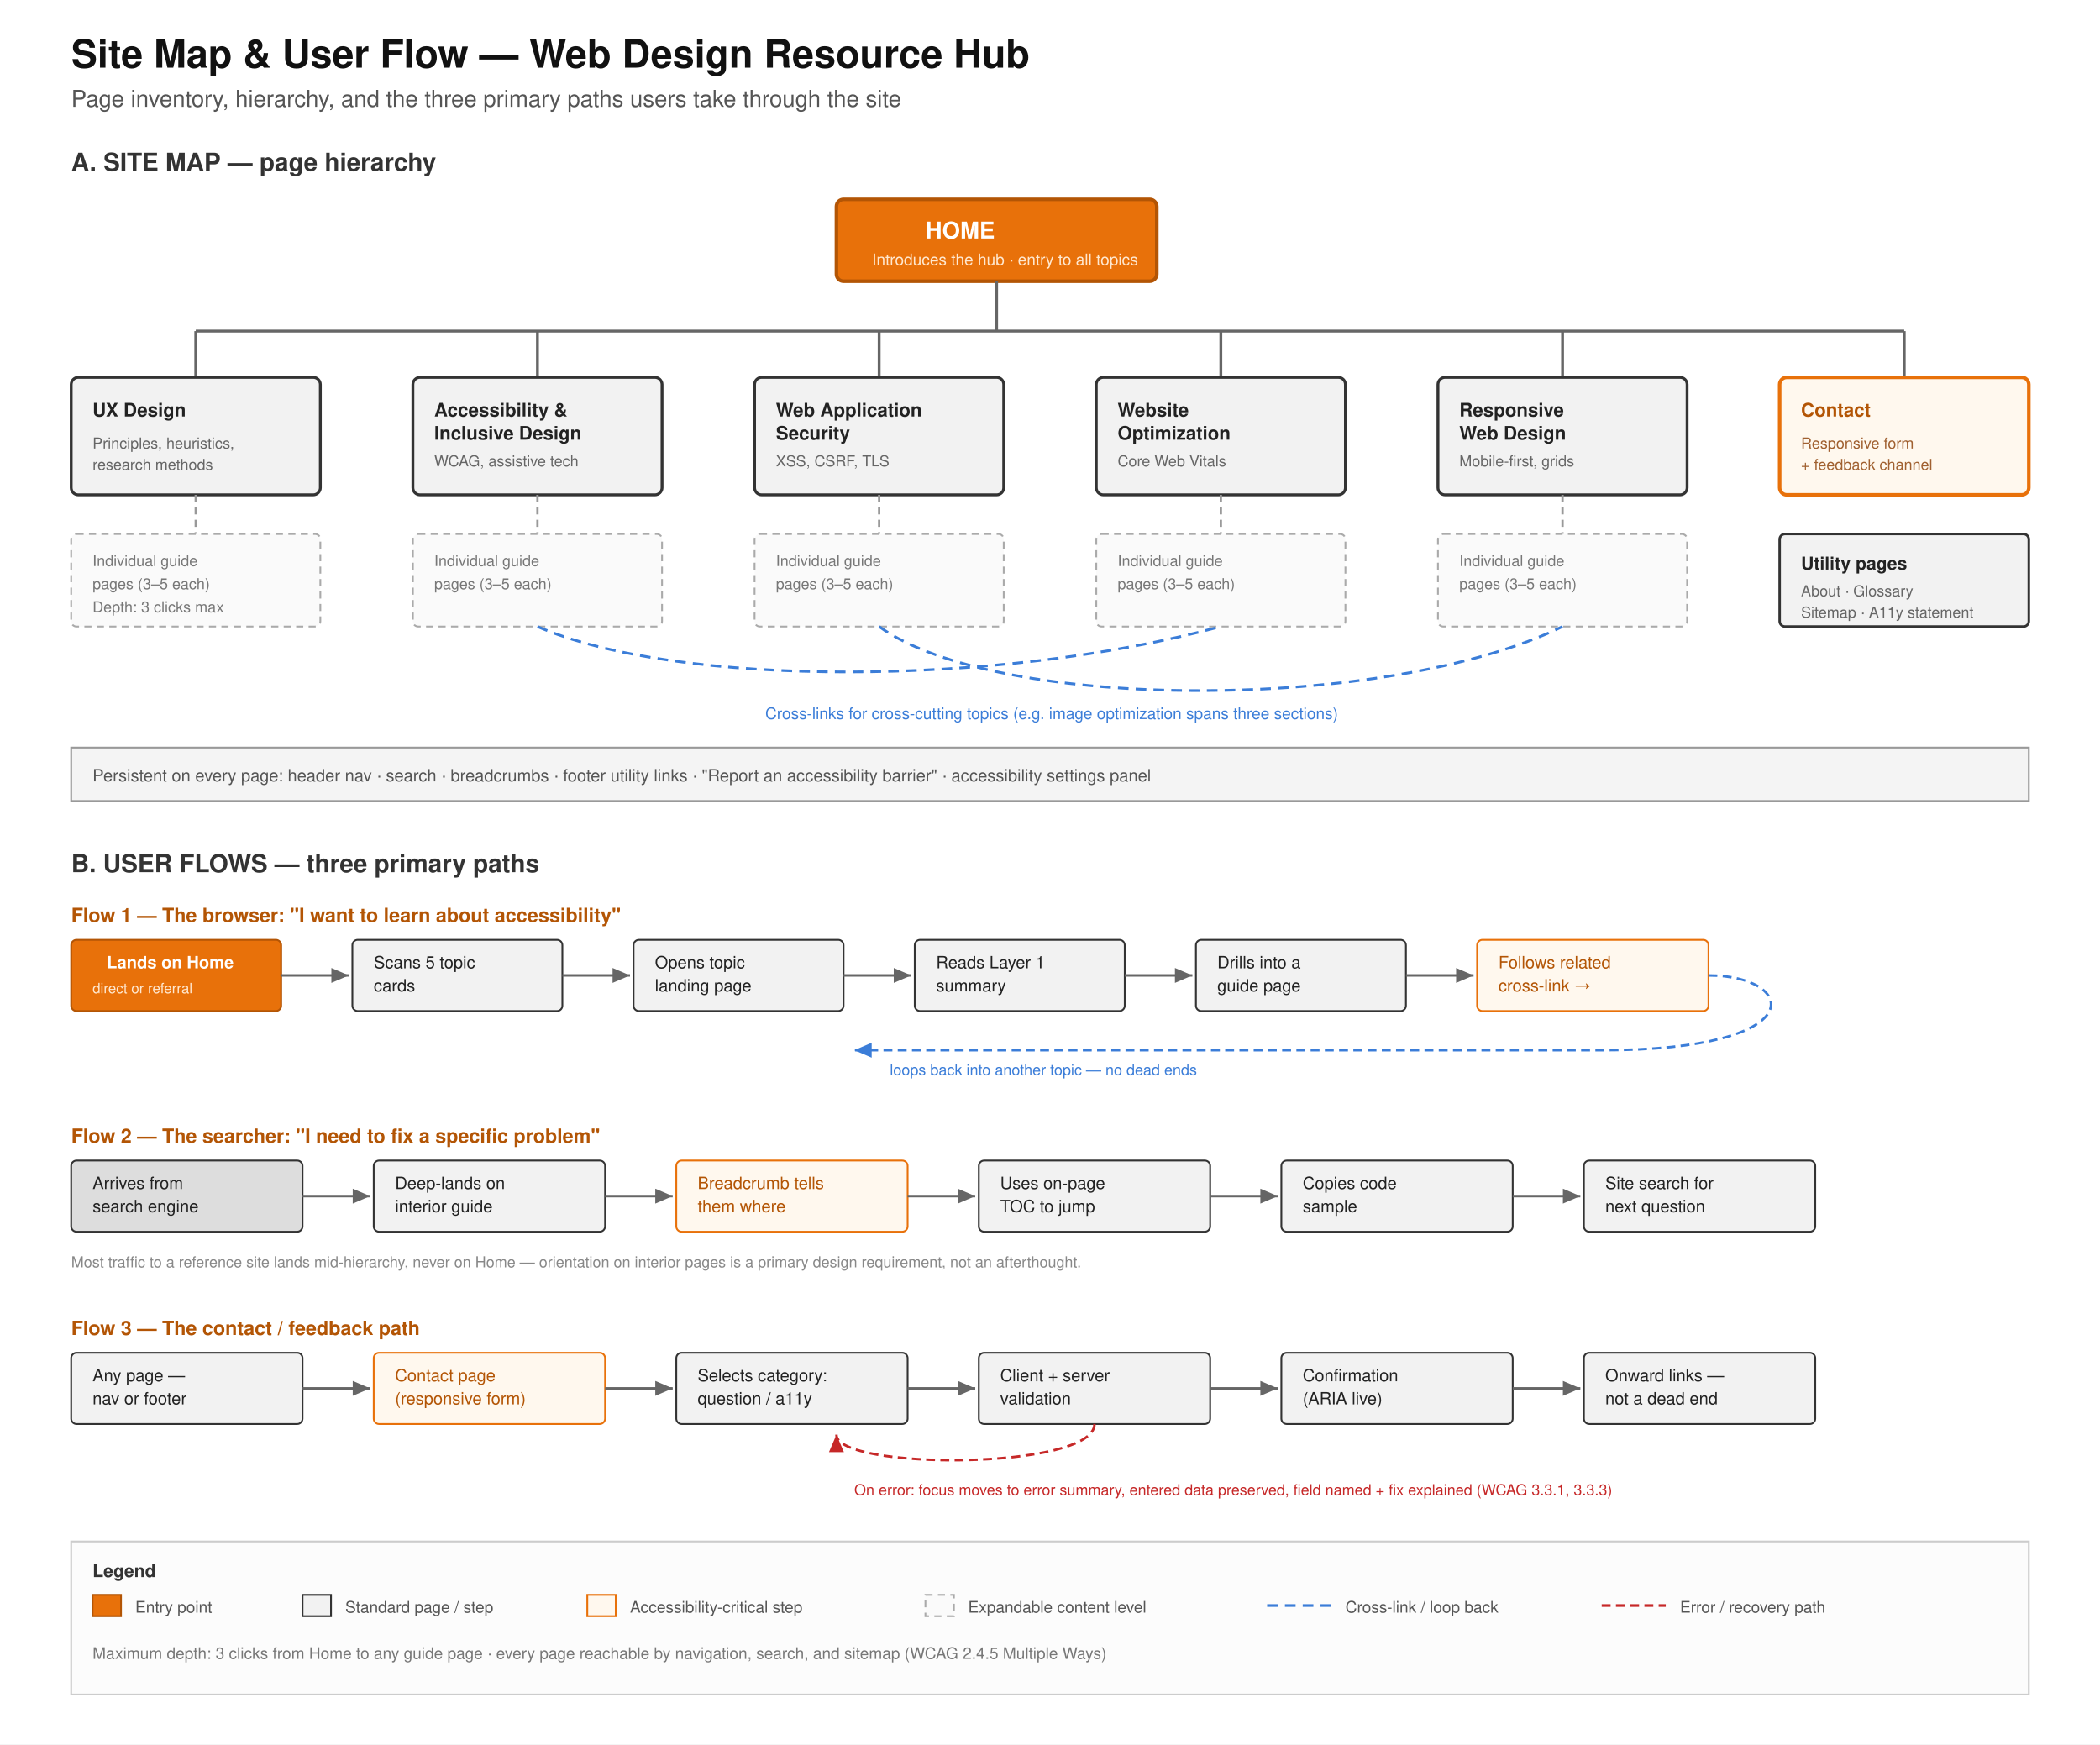
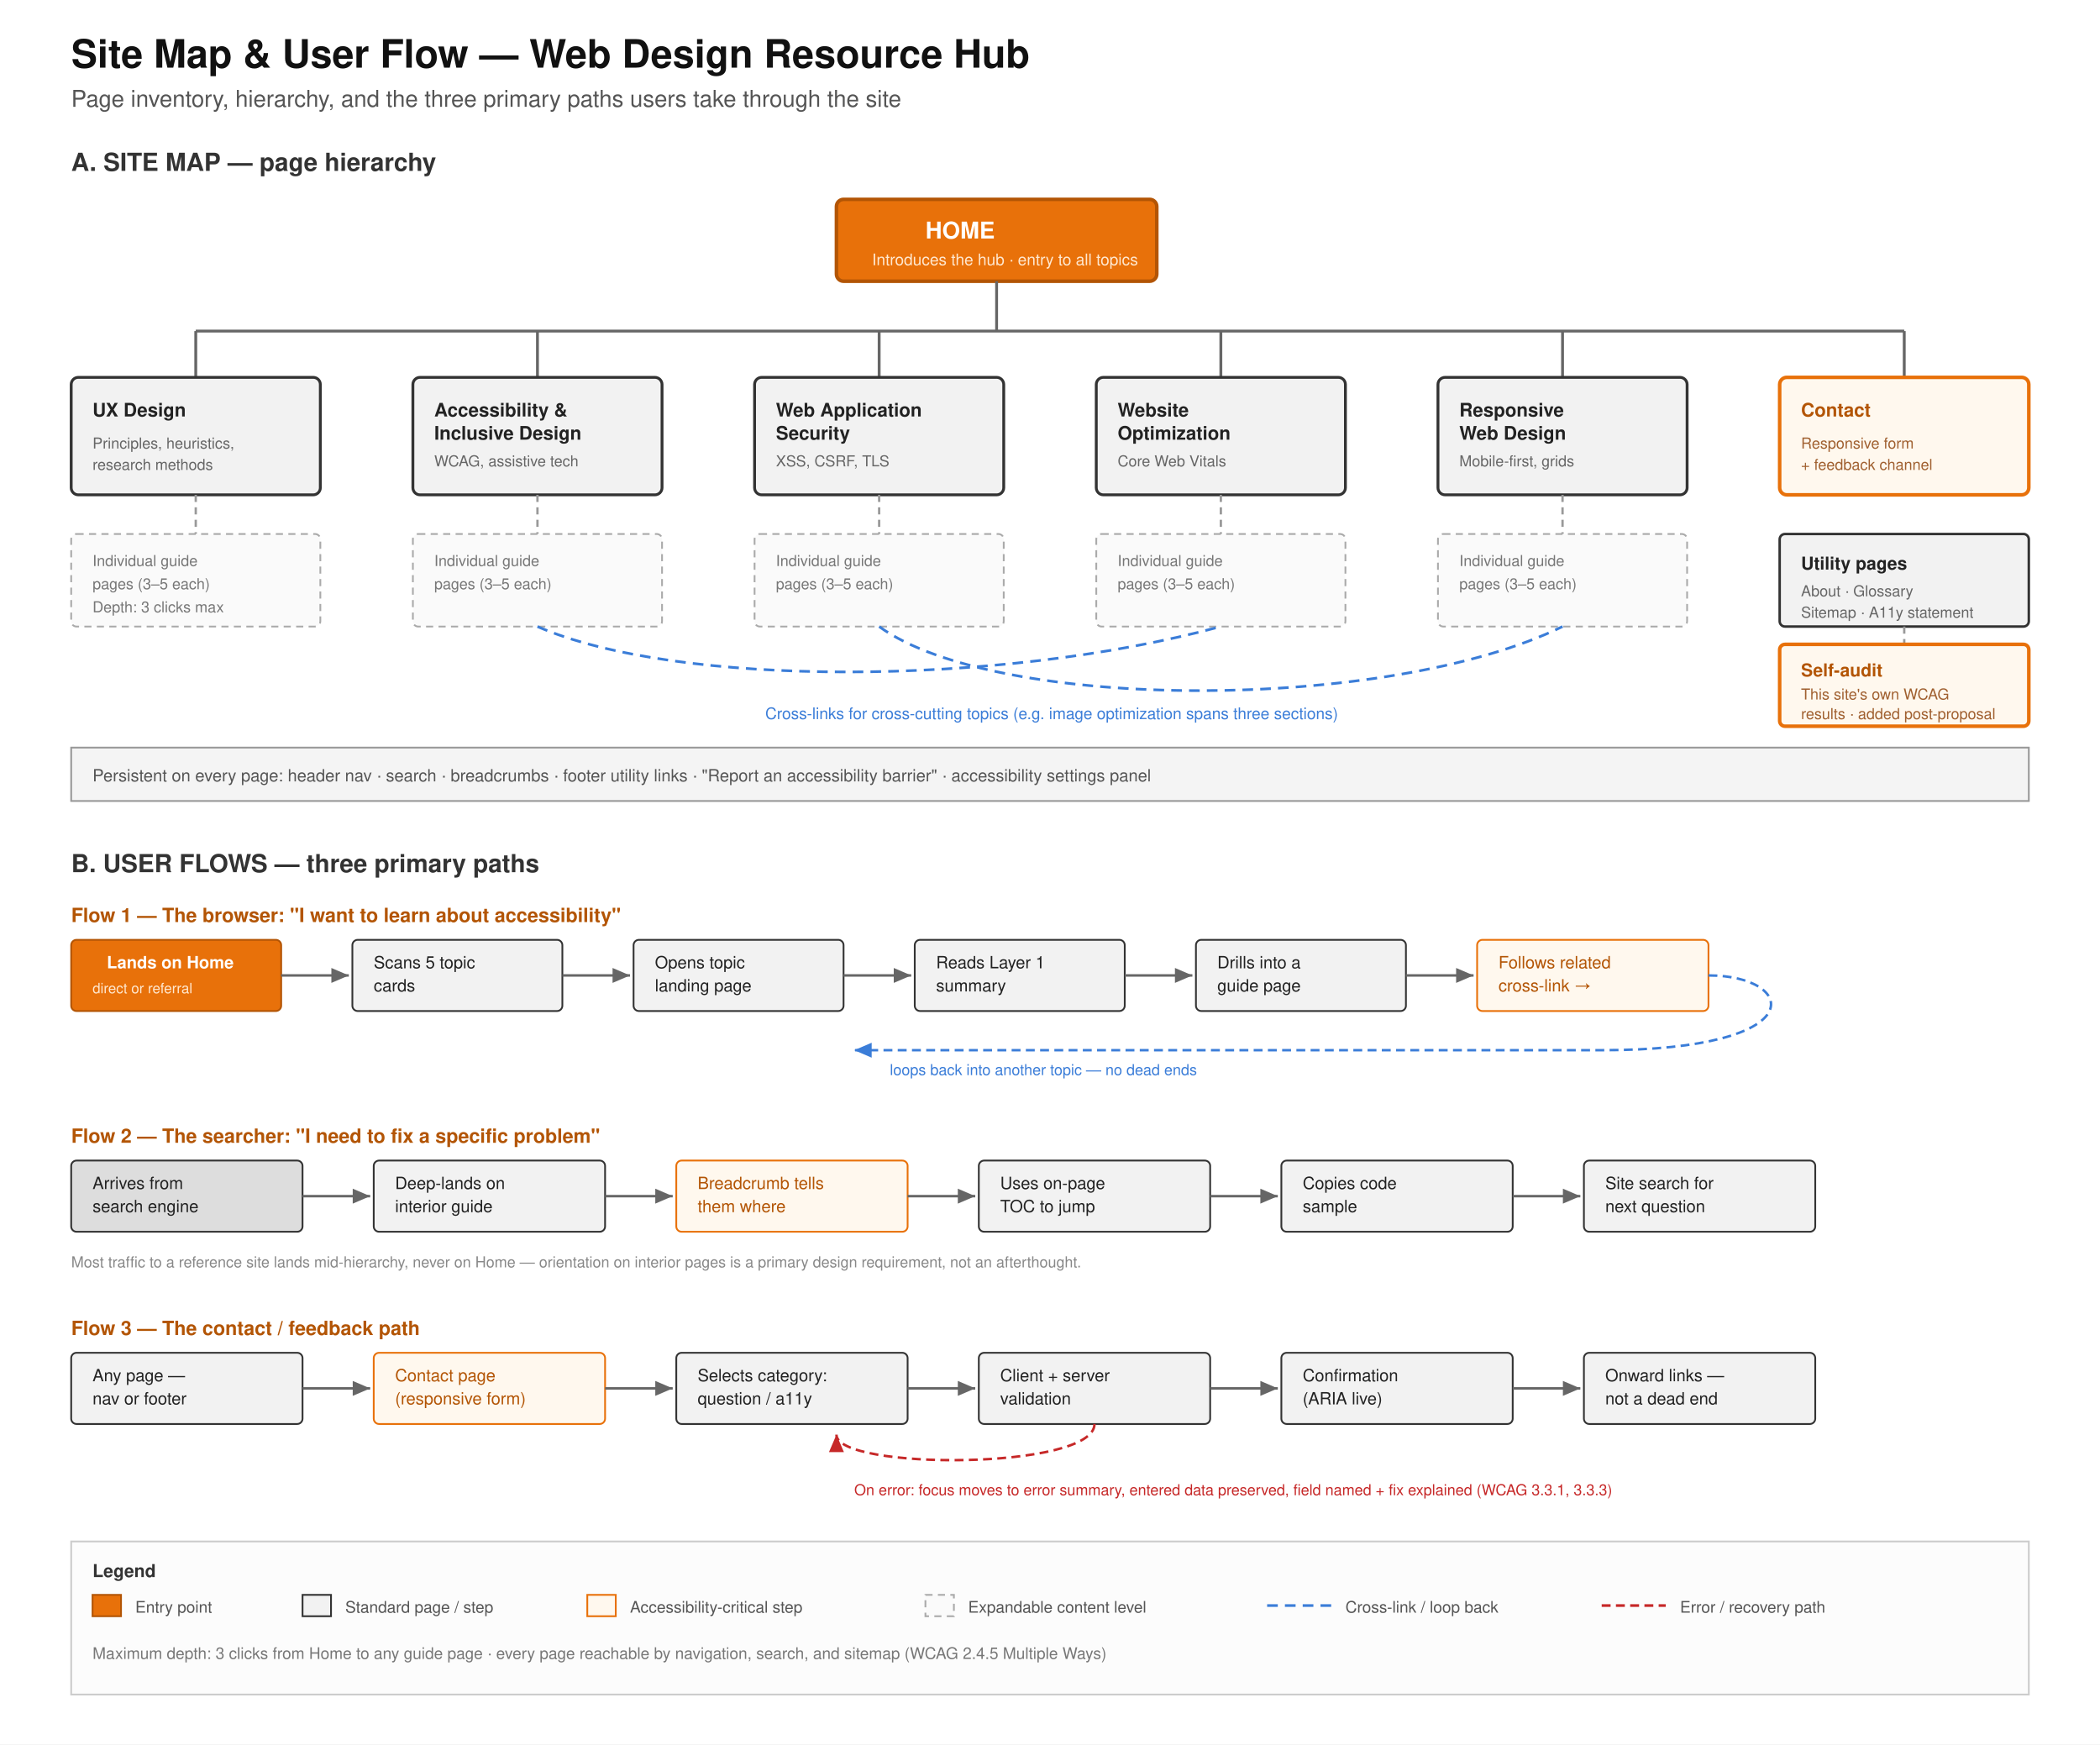
<svg xmlns="http://www.w3.org/2000/svg" viewBox="0 0 1180 980" width="1180" height="980" font-family="Helvetica, Arial, sans-serif">
  <rect width="1180" height="980" fill="#ffffff" />
  <text x="40" y="38" font-size="22" font-weight="bold" fill="#111">Site Map &amp; User Flow — Web Design Resource Hub</text>
  <text x="40" y="60" font-size="13" fill="#555">Page inventory, hierarchy, and the three primary paths users take through the site</text>
  <text x="40" y="96" font-size="14" font-weight="bold" fill="#333">A. SITE MAP — page hierarchy</text>
  <rect x="470" y="112" width="180" height="46" rx="4" fill="#e8710a" stroke="#b35505" stroke-width="2" />
  <text x="520" y="134" font-size="13" font-weight="bold" fill="#fff">HOME</text>
  <text x="490" y="149" font-size="9" fill="#ffe8d0">Introduces the hub · entry to all topics</text>
  <g stroke="#666" stroke-width="1.6" fill="none">
    <path d="M560 158 L560 186" />
    <path d="M110 186 L1070 186" />
    <path d="M110 186 L110 212" />
    <path d="M302 186 L302 212" />
    <path d="M494 186 L494 212" />
    <path d="M686 186 L686 212" />
    <path d="M878 186 L878 212" />
    <path d="M1070 186 L1070 212" />
  </g>
  <g stroke="#333" stroke-width="1.6" fill="#f2f2f2">
    <rect x="40" y="212" width="140" height="66" rx="4" />
    <rect x="232" y="212" width="140" height="66" rx="4" />
    <rect x="424" y="212" width="140" height="66" rx="4" />
    <rect x="616" y="212" width="140" height="66" rx="4" />
    <rect x="808" y="212" width="140" height="66" rx="4" />
  </g>
  <rect x="1000" y="212" width="140" height="66" rx="4" fill="#fff8ee" stroke="#e8710a" stroke-width="2" />
  <g font-size="10.5" font-weight="bold" fill="#222">
    <text x="52" y="234">UX Design</text>
    <text x="244" y="234">Accessibility &amp;</text>
    <text x="244" y="247">Inclusive Design</text>
    <text x="436" y="234">Web Application</text>
    <text x="436" y="247">Security</text>
    <text x="628" y="234">Website</text>
    <text x="628" y="247">Optimization</text>
    <text x="820" y="234">Responsive</text>
    <text x="820" y="247">Web Design</text>
    <text x="1012" y="234" fill="#b35505">Contact</text>
  </g>
  <g font-size="8.5" fill="#666">
    <text x="52" y="252">Principles, heuristics,</text>
    <text x="52" y="264">research methods</text>
    <text x="244" y="262">WCAG, assistive tech</text>
    <text x="436" y="262">XSS, CSRF, TLS</text>
    <text x="628" y="262">Core Web Vitals</text>
    <text x="820" y="262">Mobile-first, grids</text>
  </g>
  <text x="1012" y="252" font-size="8.5" fill="#a06030">Responsive form</text>
  <text x="1012" y="264" font-size="8.5" fill="#a06030">+ feedback channel</text>
  <g stroke="#999" stroke-width="1.3" fill="none" stroke-dasharray="4 3">
    <path d="M110 278 L110 300" />
    <path d="M302 278 L302 300" />
    <path d="M494 278 L494 300" />
    <path d="M686 278 L686 300" />
    <path d="M878 278 L878 300" />
  </g>
  <g stroke="#aaa" fill="#fafafa" stroke-dasharray="4 3">
    <rect x="40" y="300" width="140" height="52" rx="3" />
    <rect x="232" y="300" width="140" height="52" rx="3" />
    <rect x="424" y="300" width="140" height="52" rx="3" />
    <rect x="616" y="300" width="140" height="52" rx="3" />
    <rect x="808" y="300" width="140" height="52" rx="3" />
  </g>
  <g font-size="8.5" fill="#777">
    <text x="52" y="318">Individual guide</text>
    <text x="52" y="331">pages (3–5 each)</text>
    <text x="52" y="344">Depth: 3 clicks max</text>
    <text x="244" y="318">Individual guide</text>
    <text x="244" y="331">pages (3–5 each)</text>
    <text x="436" y="318">Individual guide</text>
    <text x="436" y="331">pages (3–5 each)</text>
    <text x="628" y="318">Individual guide</text>
    <text x="628" y="331">pages (3–5 each)</text>
    <text x="820" y="318">Individual guide</text>
    <text x="820" y="331">pages (3–5 each)</text>
  </g>
  <rect x="1000" y="300" width="140" height="52" rx="3" fill="#f2f2f2" stroke="#333" stroke-width="1.4" />
  <text x="1012" y="320" font-size="10" font-weight="bold" fill="#222">Utility pages</text>
  <text x="1012" y="335" font-size="8.5" fill="#666">About · Glossary</text>
  <text x="1012" y="347" font-size="8.5" fill="#666">Sitemap · A11y statement</text>
+   <path d="M1070 352 L1070 362" stroke="#999" stroke-width="1.3" fill="none" stroke-dasharray="4 3" />
+   <rect x="1000" y="362" width="140" height="46" rx="3" fill="#fff8ee" stroke="#e8710a" stroke-width="2" />
+   <text x="1012" y="380" font-size="10" font-weight="bold" fill="#b35505">Self-audit</text>
+   <text x="1012" y="393" font-size="8.5" fill="#a06030">This site's own WCAG</text>
+   <text x="1012" y="404" font-size="8.5" fill="#a06030">results · added post-proposal</text>
  <path d="M302 352 C 380 386, 560 386, 686 352" stroke="#3b7dd8" stroke-width="1.5" fill="none" stroke-dasharray="6 4" />
  <path d="M494 352 C 560 400, 780 400, 878 352" stroke="#3b7dd8" stroke-width="1.5" fill="none" stroke-dasharray="6 4" />
  <text x="430" y="404" font-size="9" fill="#3b7dd8">Cross-links for cross-cutting topics (e.g. image optimization spans three sections)</text>
  <rect x="40" y="420" width="1100" height="30" fill="#f4f4f4" stroke="#999" />
  <text x="52" y="439" font-size="9.5" fill="#555">Persistent on every page: header nav · search · breadcrumbs · footer utility links · "Report an accessibility barrier" · accessibility settings panel</text>
  <text x="40" y="490" font-size="14" font-weight="bold" fill="#333">B. USER FLOWS — three primary paths</text>
  <text x="40" y="518" font-size="11" font-weight="bold" fill="#b35505">Flow 1 — The browser: "I want to learn about accessibility"</text>
  <g font-size="9">
    <rect x="40" y="528" width="118" height="40" rx="3" fill="#e8710a" stroke="#b35505" />
    <text x="60" y="544" fill="#fff" font-size="9.5" font-weight="bold">Lands on Home</text>
    <text x="52" y="558" fill="#ffe8d0" font-size="8">direct or referral</text>
    <rect x="198" y="528" width="118" height="40" rx="3" fill="#f2f2f2" stroke="#333" />
    <text x="210" y="544" fill="#222" font-size="9.5">Scans 5 topic</text>
    <text x="210" y="557" fill="#222" font-size="9.5">cards</text>
    <rect x="356" y="528" width="118" height="40" rx="3" fill="#f2f2f2" stroke="#333" />
    <text x="368" y="544" fill="#222" font-size="9.5">Opens topic</text>
    <text x="368" y="557" fill="#222" font-size="9.5">landing page</text>
    <rect x="514" y="528" width="118" height="40" rx="3" fill="#f2f2f2" stroke="#333" />
    <text x="526" y="544" fill="#222" font-size="9.5">Reads Layer 1</text>
    <text x="526" y="557" fill="#222" font-size="9.5">summary</text>
    <rect x="672" y="528" width="118" height="40" rx="3" fill="#f2f2f2" stroke="#333" />
    <text x="684" y="544" fill="#222" font-size="9.5">Drills into a</text>
    <text x="684" y="557" fill="#222" font-size="9.5">guide page</text>
    <rect x="830" y="528" width="130" height="40" rx="3" fill="#fff8ee" stroke="#e8710a" />
    <text x="842" y="544" fill="#b35505" font-size="9.5">Follows related</text>
    <text x="842" y="557" fill="#b35505" font-size="9.5">cross-link →</text>
  </g>
  <g stroke="#666" stroke-width="1.4" fill="none" marker-end="url(#ah)">
    <path d="M158 548 L196 548" />
    <path d="M316 548 L354 548" />
    <path d="M474 548 L512 548" />
    <path d="M632 548 L670 548" />
    <path d="M790 548 L828 548" />
  </g>
  <path d="M960 548 C 1010 548, 1020 590, 900 590 L 480 590" stroke="#3b7dd8" stroke-width="1.4" fill="none" stroke-dasharray="5 3" marker-end="url(#ahb)" />
  <text x="500" y="604" font-size="8.5" fill="#3b7dd8">loops back into another topic — no dead ends</text>
  <text x="40" y="642" font-size="11" font-weight="bold" fill="#b35505">Flow 2 — The searcher: "I need to fix a specific problem"</text>
  <g font-size="9">
    <rect x="40" y="652" width="130" height="40" rx="3" fill="#ddd" stroke="#333" />
    <text x="52" y="668" fill="#222" font-size="9.5">Arrives from</text>
    <text x="52" y="681" fill="#222" font-size="9.5">search engine</text>
    <rect x="210" y="652" width="130" height="40" rx="3" fill="#f2f2f2" stroke="#333" />
    <text x="222" y="668" fill="#222" font-size="9.5">Deep-lands on</text>
    <text x="222" y="681" fill="#222" font-size="9.5">interior guide</text>
    <rect x="380" y="652" width="130" height="40" rx="3" fill="#fff8ee" stroke="#e8710a" />
    <text x="392" y="668" fill="#b35505" font-size="9.5">Breadcrumb tells</text>
    <text x="392" y="681" fill="#b35505" font-size="9.5">them where</text>
    <rect x="550" y="652" width="130" height="40" rx="3" fill="#f2f2f2" stroke="#333" />
    <text x="562" y="668" fill="#222" font-size="9.5">Uses on-page</text>
    <text x="562" y="681" fill="#222" font-size="9.5">TOC to jump</text>
    <rect x="720" y="652" width="130" height="40" rx="3" fill="#f2f2f2" stroke="#333" />
    <text x="732" y="668" fill="#222" font-size="9.5">Copies code</text>
    <text x="732" y="681" fill="#222" font-size="9.5">sample</text>
    <rect x="890" y="652" width="130" height="40" rx="3" fill="#f2f2f2" stroke="#333" />
    <text x="902" y="668" fill="#222" font-size="9.5">Site search for</text>
    <text x="902" y="681" fill="#222" font-size="9.5">next question</text>
  </g>
  <g stroke="#666" stroke-width="1.4" fill="none" marker-end="url(#ah)">
    <path d="M170 672 L208 672" />
    <path d="M340 672 L378 672" />
    <path d="M510 672 L548 672" />
    <path d="M680 672 L718 672" />
    <path d="M850 672 L888 672" />
  </g>
  <text x="40" y="712" font-size="8.5" fill="#888">Most traffic to a reference site lands mid-hierarchy, never on Home — orientation on interior pages is a primary design requirement, not an afterthought.</text>
  <text x="40" y="750" font-size="11" font-weight="bold" fill="#b35505">Flow 3 — The contact / feedback path</text>
  <g font-size="9">
    <rect x="40" y="760" width="130" height="40" rx="3" fill="#f2f2f2" stroke="#333" />
    <text x="52" y="776" fill="#222" font-size="9.5">Any page —</text>
    <text x="52" y="789" fill="#222" font-size="9.5">nav or footer</text>
    <rect x="210" y="760" width="130" height="40" rx="3" fill="#fff8ee" stroke="#e8710a" />
    <text x="222" y="776" fill="#b35505" font-size="9.5">Contact page</text>
    <text x="222" y="789" fill="#b35505" font-size="9.5">(responsive form)</text>
    <rect x="380" y="760" width="130" height="40" rx="3" fill="#f2f2f2" stroke="#333" />
    <text x="392" y="776" fill="#222" font-size="9.5">Selects category:</text>
    <text x="392" y="789" fill="#222" font-size="9.5">question / a11y</text>
    <rect x="550" y="760" width="130" height="40" rx="3" fill="#f2f2f2" stroke="#333" />
    <text x="562" y="776" fill="#222" font-size="9.5">Client + server</text>
    <text x="562" y="789" fill="#222" font-size="9.5">validation</text>
    <rect x="720" y="760" width="130" height="40" rx="3" fill="#f2f2f2" stroke="#333" />
    <text x="732" y="776" fill="#222" font-size="9.5">Confirmation</text>
    <text x="732" y="789" fill="#222" font-size="9.5">(ARIA live)</text>
    <rect x="890" y="760" width="130" height="40" rx="3" fill="#f2f2f2" stroke="#333" />
    <text x="902" y="776" fill="#222" font-size="9.5">Onward links —</text>
    <text x="902" y="789" fill="#222" font-size="9.5">not a dead end</text>
  </g>
  <g stroke="#666" stroke-width="1.4" fill="none" marker-end="url(#ah)">
    <path d="M170 780 L208 780" />
    <path d="M340 780 L378 780" />
    <path d="M510 780 L548 780" />
    <path d="M680 780 L718 780" />
    <path d="M850 780 L888 780" />
  </g>
  <path d="M615 800 C 615 826, 470 826, 470 806" stroke="#c62828" stroke-width="1.4" fill="none" stroke-dasharray="5 3" marker-end="url(#ahr)" />
  <text x="480" y="840" font-size="8.5" fill="#c62828">On error: focus moves to error summary, entered data preserved, field named + fix explained (WCAG 3.3.1, 3.3.3)</text>
  <rect x="40" y="866" width="1100" height="86" fill="#fcfcfc" stroke="#ccc" />
  <text x="52" y="886" font-size="10" font-weight="bold" fill="#333">Legend</text>
  <rect x="52" y="896" width="16" height="12" fill="#e8710a" stroke="#b35505" />
  <text x="76" y="906" font-size="9" fill="#555">Entry point</text>
  <rect x="170" y="896" width="16" height="12" fill="#f2f2f2" stroke="#333" />
  <text x="194" y="906" font-size="9" fill="#555">Standard page / step</text>
  <rect x="330" y="896" width="16" height="12" fill="#fff8ee" stroke="#e8710a" />
  <text x="354" y="906" font-size="9" fill="#555">Accessibility-critical step</text>
  <rect x="520" y="896" width="16" height="12" fill="#fafafa" stroke="#aaa" stroke-dasharray="4 3" />
  <text x="544" y="906" font-size="9" fill="#555">Expandable content level</text>
  <line x1="712" y1="902" x2="748" y2="902" stroke="#3b7dd8" stroke-width="1.5" stroke-dasharray="6 4" />
  <text x="756" y="906" font-size="9" fill="#555">Cross-link / loop back</text>
  <line x1="900" y1="902" x2="936" y2="902" stroke="#c62828" stroke-width="1.5" stroke-dasharray="5 3" />
  <text x="944" y="906" font-size="9" fill="#555">Error / recovery path</text>
  <text x="52" y="932" font-size="9" fill="#777">Maximum depth: 3 clicks from Home to any guide page · every page reachable by navigation, search, and sitemap (WCAG 2.4.5 Multiple Ways)</text>
  <defs>
    <marker id="ah" markerWidth="8" markerHeight="8" refX="7" refY="3" orient="auto">
      <path d="M0,0 L7,3 L0,6 z" fill="#666" />
    </marker>
    <marker id="ahb" markerWidth="8" markerHeight="8" refX="7" refY="3" orient="auto">
      <path d="M0,0 L7,3 L0,6 z" fill="#3b7dd8" />
    </marker>
    <marker id="ahr" markerWidth="8" markerHeight="8" refX="7" refY="3" orient="auto">
      <path d="M0,0 L7,3 L0,6 z" fill="#c62828" />
    </marker>
  </defs>
</svg>
